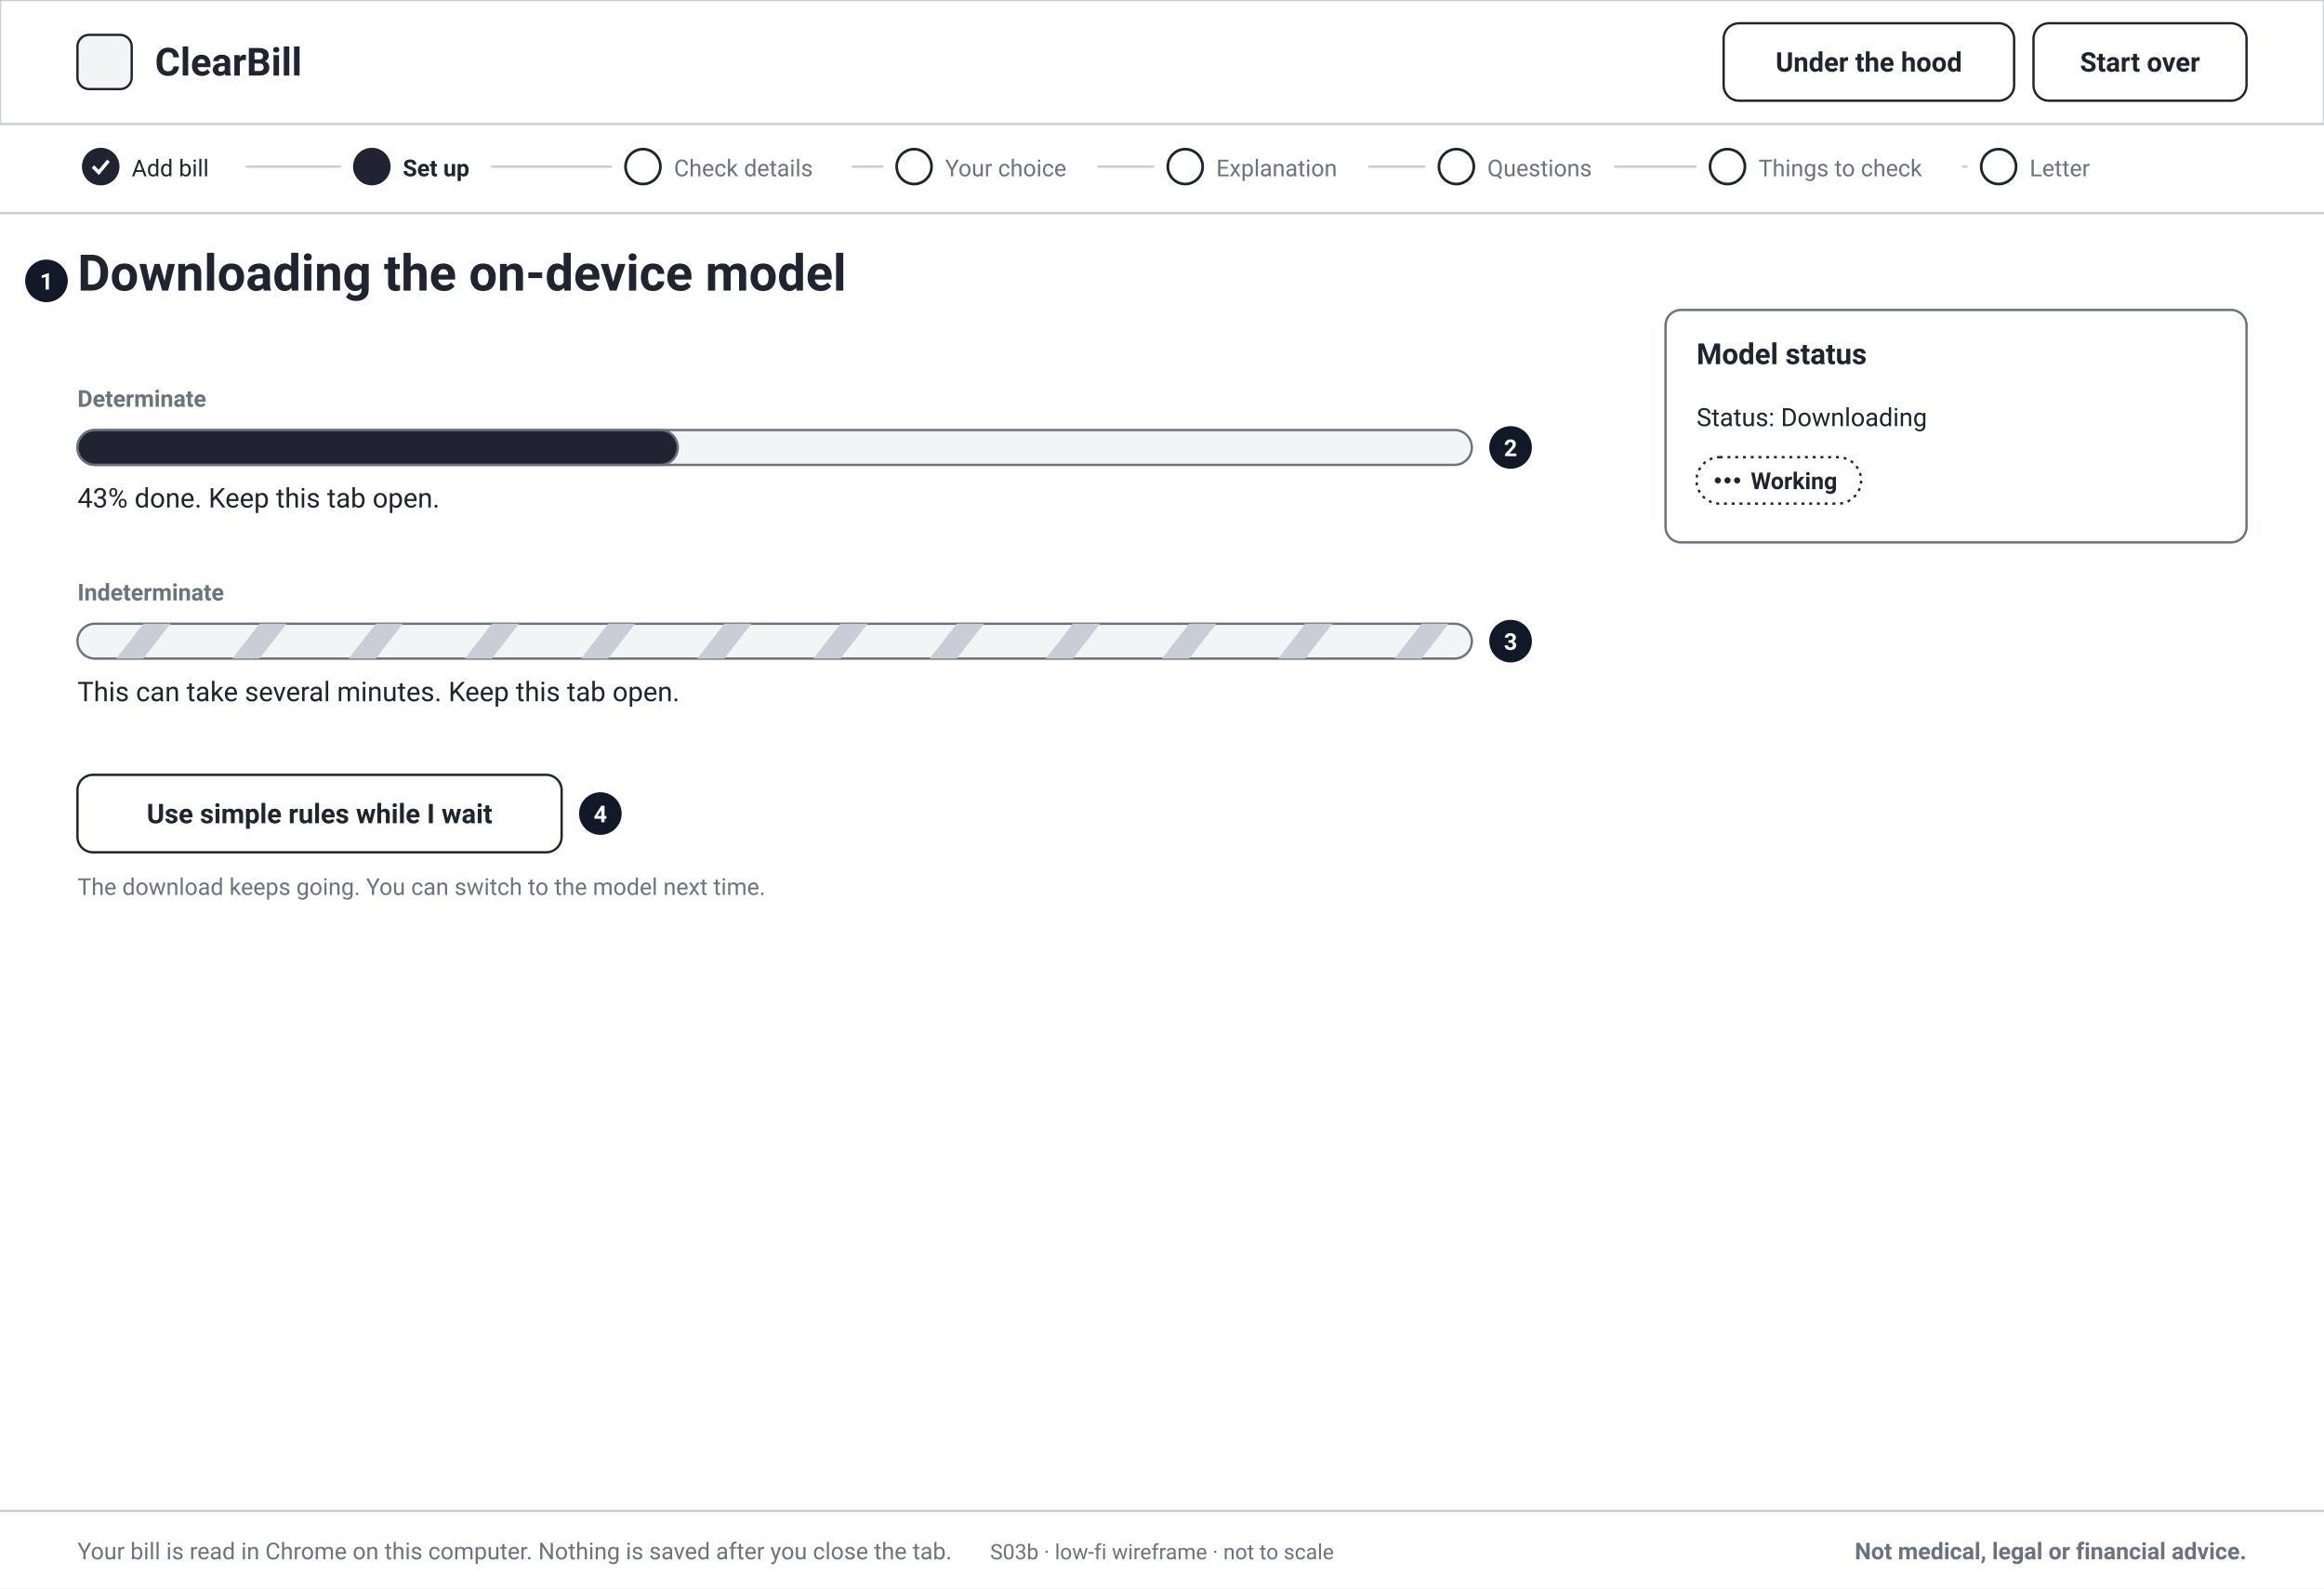
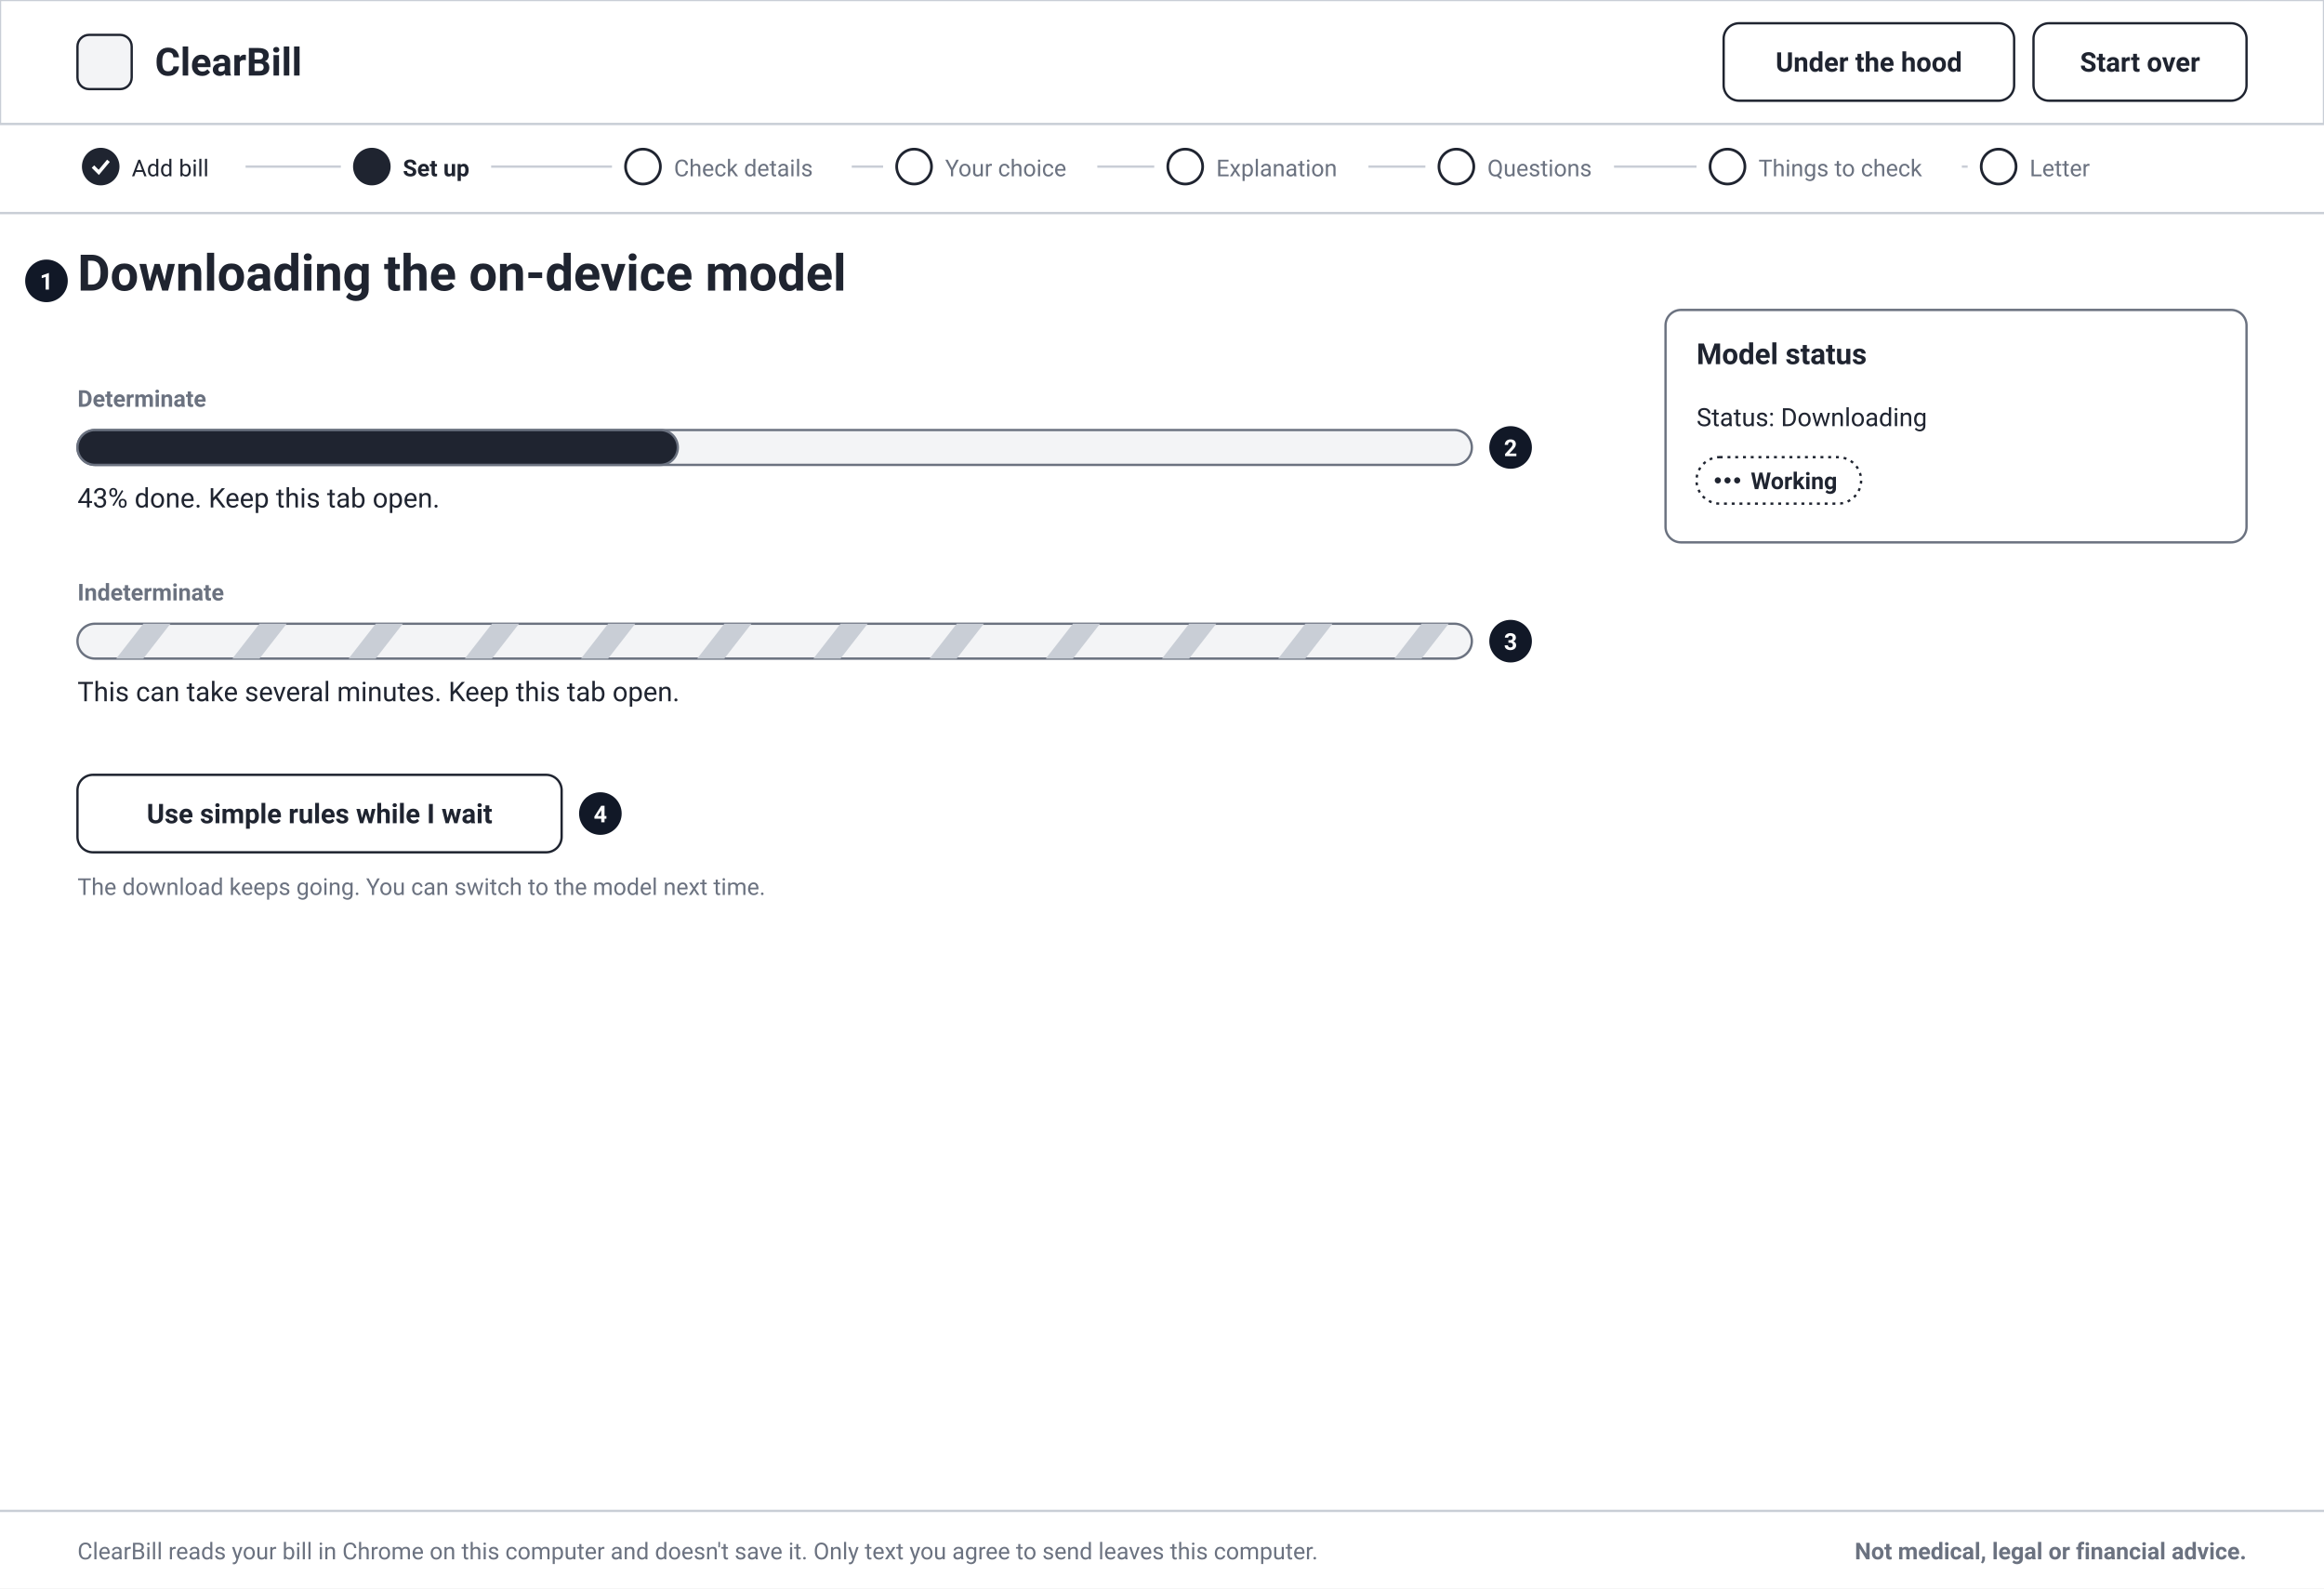
<svg xmlns="http://www.w3.org/2000/svg" width="1200" height="820" viewBox="0 0 1200 820" role="img" aria-labelledby="t-S03b d-S03b" font-family="system-ui, -apple-system, Segoe UI, Roboto, sans-serif">
  <rect width="1200" height="820" fill="#FFFFFF" />
  <rect x="0" y="0" width="1200" height="64" rx="0" fill="#FFFFFF" stroke="#C9CED6" stroke-width="1.2" />
  <rect x="40" y="18" width="28" height="28" rx="6" fill="#F3F4F6" stroke="#1F2430" stroke-width="1.2" />
  <text x="80" y="39" font-size="20" font-weight="700" fill="#1F2430" text-anchor="start">ClearBill</text>
  <rect x="890" y="12" width="150" height="40" rx="8" fill="#FFFFFF" stroke="#1F2430" stroke-width="1.2" />
  <text x="965.0" y="37" font-size="14" font-weight="600" fill="#1F2430" text-anchor="middle">Under the hood</text>
  <rect x="1050" y="12" width="110" height="40" rx="8" fill="#FFFFFF" stroke="#1F2430" stroke-width="1.2" />
  <text x="1105.0" y="37" font-size="14" font-weight="600" fill="#1F2430" text-anchor="middle">Start over</text>
  <circle cx="52.0" cy="86" r="9" fill="#1F2430" stroke="#1F2430" stroke-width="1.4" />
  <path d="M48.0 86 l3 3 l5 -6" fill="none" stroke="#FFFFFF" stroke-width="1.8" />
  <text x="68.0" y="91" font-size="12" font-weight="400" fill="#1F2430" text-anchor="start">Add bill</text>
  <line x1="126.8" y1="86" x2="176.0" y2="86" stroke="#C9CED6" stroke-width="1.2" />
  <circle cx="192.0" cy="86" r="9" fill="#1F2430" stroke="#1F2430" stroke-width="1.4" />
  <text x="208.0" y="91" font-size="12" font-weight="700" fill="#1F2430" text-anchor="start">Set up</text>
  <line x1="253.6" y1="86" x2="316.0" y2="86" stroke="#C9CED6" stroke-width="1.2" />
  <circle cx="332.0" cy="86" r="9" fill="#FFFFFF" stroke="#1F2430" stroke-width="1.4" />
  <text x="348.0" y="91" font-size="12" font-weight="400" fill="#6B7280" text-anchor="start">Check details</text>
  <line x1="439.8" y1="86" x2="456.0" y2="86" stroke="#C9CED6" stroke-width="1.2" />
  <circle cx="472.0" cy="86" r="9" fill="#FFFFFF" stroke="#1F2430" stroke-width="1.4" />
  <text x="488.0" y="91" font-size="12" font-weight="400" fill="#6B7280" text-anchor="start">Your choice</text>
  <line x1="566.6" y1="86" x2="596.0" y2="86" stroke="#C9CED6" stroke-width="1.2" />
  <circle cx="612.0" cy="86" r="9" fill="#FFFFFF" stroke="#1F2430" stroke-width="1.4" />
  <text x="628.0" y="91" font-size="12" font-weight="400" fill="#6B7280" text-anchor="start">Explanation</text>
  <line x1="706.6" y1="86" x2="736.0" y2="86" stroke="#C9CED6" stroke-width="1.2" />
  <circle cx="752.0" cy="86" r="9" fill="#FFFFFF" stroke="#1F2430" stroke-width="1.4" />
  <text x="768.0" y="91" font-size="12" font-weight="400" fill="#6B7280" text-anchor="start">Questions</text>
  <line x1="833.4" y1="86" x2="876.0" y2="86" stroke="#C9CED6" stroke-width="1.2" />
  <circle cx="892.0" cy="86" r="9" fill="#FFFFFF" stroke="#1F2430" stroke-width="1.4" />
  <text x="908.0" y="91" font-size="12" font-weight="400" fill="#6B7280" text-anchor="start">Things to check</text>
  <line x1="1013.0" y1="86" x2="1016.0" y2="86" stroke="#C9CED6" stroke-width="1.2" />
  <circle cx="1032.0" cy="86" r="9" fill="#FFFFFF" stroke="#1F2430" stroke-width="1.4" />
  <text x="1048.0" y="91" font-size="12" font-weight="400" fill="#6B7280" text-anchor="start">Letter</text>
  <line x1="0" y1="110" x2="1200" y2="110" stroke="#C9CED6" stroke-width="1.2" />
  <line x1="0" y1="780" x2="1200" y2="780" stroke="#C9CED6" stroke-width="1.2" />
-   <text x="40" y="805" font-size="12" font-weight="400" fill="#6B7280" text-anchor="start">Your bill is read in Chrome on this computer. Nothing is saved after you close the tab.</text>
+   <text x="40" y="805" font-size="12" font-weight="400" fill="#6B7280" text-anchor="start">ClearBill reads your bill in Chrome on this computer and doesn't save it. Only text you agree to send leaves this computer.</text>
  <text x="1160" y="805" font-size="12" font-weight="600" fill="#6B7280" text-anchor="end">Not medical, legal or financial advice.</text>
  <text x="40" y="150" font-size="26" font-weight="700" fill="#1F2430" text-anchor="start">Downloading the on-device model</text>
  <circle cx="24" cy="145" r="11" fill="#111827" />
  <text x="24" y="149.5" font-size="12" font-weight="700" fill="#FFFFFF" text-anchor="middle">1</text>
  <text x="40" y="210" font-size="12" font-weight="700" fill="#6B7280" text-anchor="start">Determinate</text>
  <rect x="40" y="222" width="720" height="18" rx="9" fill="#F3F4F6" stroke="#6B7280" stroke-width="1.2" />
  <rect x="40" y="222" width="310" height="18" rx="9" fill="#1F2430" stroke="#6B7280" stroke-width="1.2" />
  <text x="40" y="262" font-size="14" font-weight="400" fill="#1F2430" text-anchor="start">43% done. Keep this tab open.</text>
  <circle cx="780" cy="231" r="11" fill="#111827" />
  <text x="780" y="235.5" font-size="12" font-weight="700" fill="#FFFFFF" text-anchor="middle">2</text>
  <text x="40" y="310" font-size="12" font-weight="700" fill="#6B7280" text-anchor="start">Indeterminate</text>
  <rect x="40" y="322" width="720" height="18" rx="9" fill="#F3F4F6" stroke="#6B7280" stroke-width="1.2" />
  <path d="M60 340 l14 -18 h14 l-14 18 z" fill="#C9CED6" />
  <path d="M120 340 l14 -18 h14 l-14 18 z" fill="#C9CED6" />
  <path d="M180 340 l14 -18 h14 l-14 18 z" fill="#C9CED6" />
  <path d="M240 340 l14 -18 h14 l-14 18 z" fill="#C9CED6" />
  <path d="M300 340 l14 -18 h14 l-14 18 z" fill="#C9CED6" />
  <path d="M360 340 l14 -18 h14 l-14 18 z" fill="#C9CED6" />
  <path d="M420 340 l14 -18 h14 l-14 18 z" fill="#C9CED6" />
  <path d="M480 340 l14 -18 h14 l-14 18 z" fill="#C9CED6" />
  <path d="M540 340 l14 -18 h14 l-14 18 z" fill="#C9CED6" />
  <path d="M600 340 l14 -18 h14 l-14 18 z" fill="#C9CED6" />
  <path d="M660 340 l14 -18 h14 l-14 18 z" fill="#C9CED6" />
  <path d="M720 340 l14 -18 h14 l-14 18 z" fill="#C9CED6" />
  <text x="40" y="362" font-size="14" font-weight="400" fill="#1F2430" text-anchor="start">This can take several minutes. Keep this tab open.</text>
  <circle cx="780" cy="331" r="11" fill="#111827" />
  <text x="780" y="335.5" font-size="12" font-weight="700" fill="#FFFFFF" text-anchor="middle">3</text>
  <rect x="40" y="400" width="250" height="40" rx="8" fill="#FFFFFF" stroke="#1F2430" stroke-width="1.2" />
  <text x="165.0" y="425" font-size="14" font-weight="600" fill="#1F2430" text-anchor="middle">Use simple rules while I wait</text>
  <text x="40" y="462" font-size="12" font-weight="400" fill="#6B7280" text-anchor="start">The download keeps going. You can switch to the model next time.</text>
  <circle cx="310" cy="420" r="11" fill="#111827" />
  <text x="310" y="424.5" font-size="12" font-weight="700" fill="#FFFFFF" text-anchor="middle">4</text>
  <rect x="860" y="160" width="300" height="120" rx="8" fill="#FFFFFF" stroke="#6B7280" stroke-width="1.2" />
  <text x="876" y="188" font-size="15" font-weight="700" fill="#1F2430" text-anchor="start">Model status</text>
  <text x="876" y="220" font-size="13" font-weight="400" fill="#1F2430" text-anchor="start">Status: Downloading</text>
  <rect x="876" y="236" width="85" height="24" rx="12" fill="#FFFFFF" stroke="#1F2430" stroke-width="1.2" stroke-dasharray="1.5 2.5" />
  <circle cx="887" cy="248" r="1.6" fill="#1F2430" />
  <circle cx="892" cy="248" r="1.6" fill="#1F2430" />
  <circle cx="897" cy="248" r="1.6" fill="#1F2430" />
  <text x="904" y="252.5" font-size="12" font-weight="600" fill="#1F2430" text-anchor="start">Working</text>
-   <text x="600.0" y="805" font-size="11" fill="#6B7280" text-anchor="middle">S03b · low-fi wireframe · not to scale</text>
</svg>
